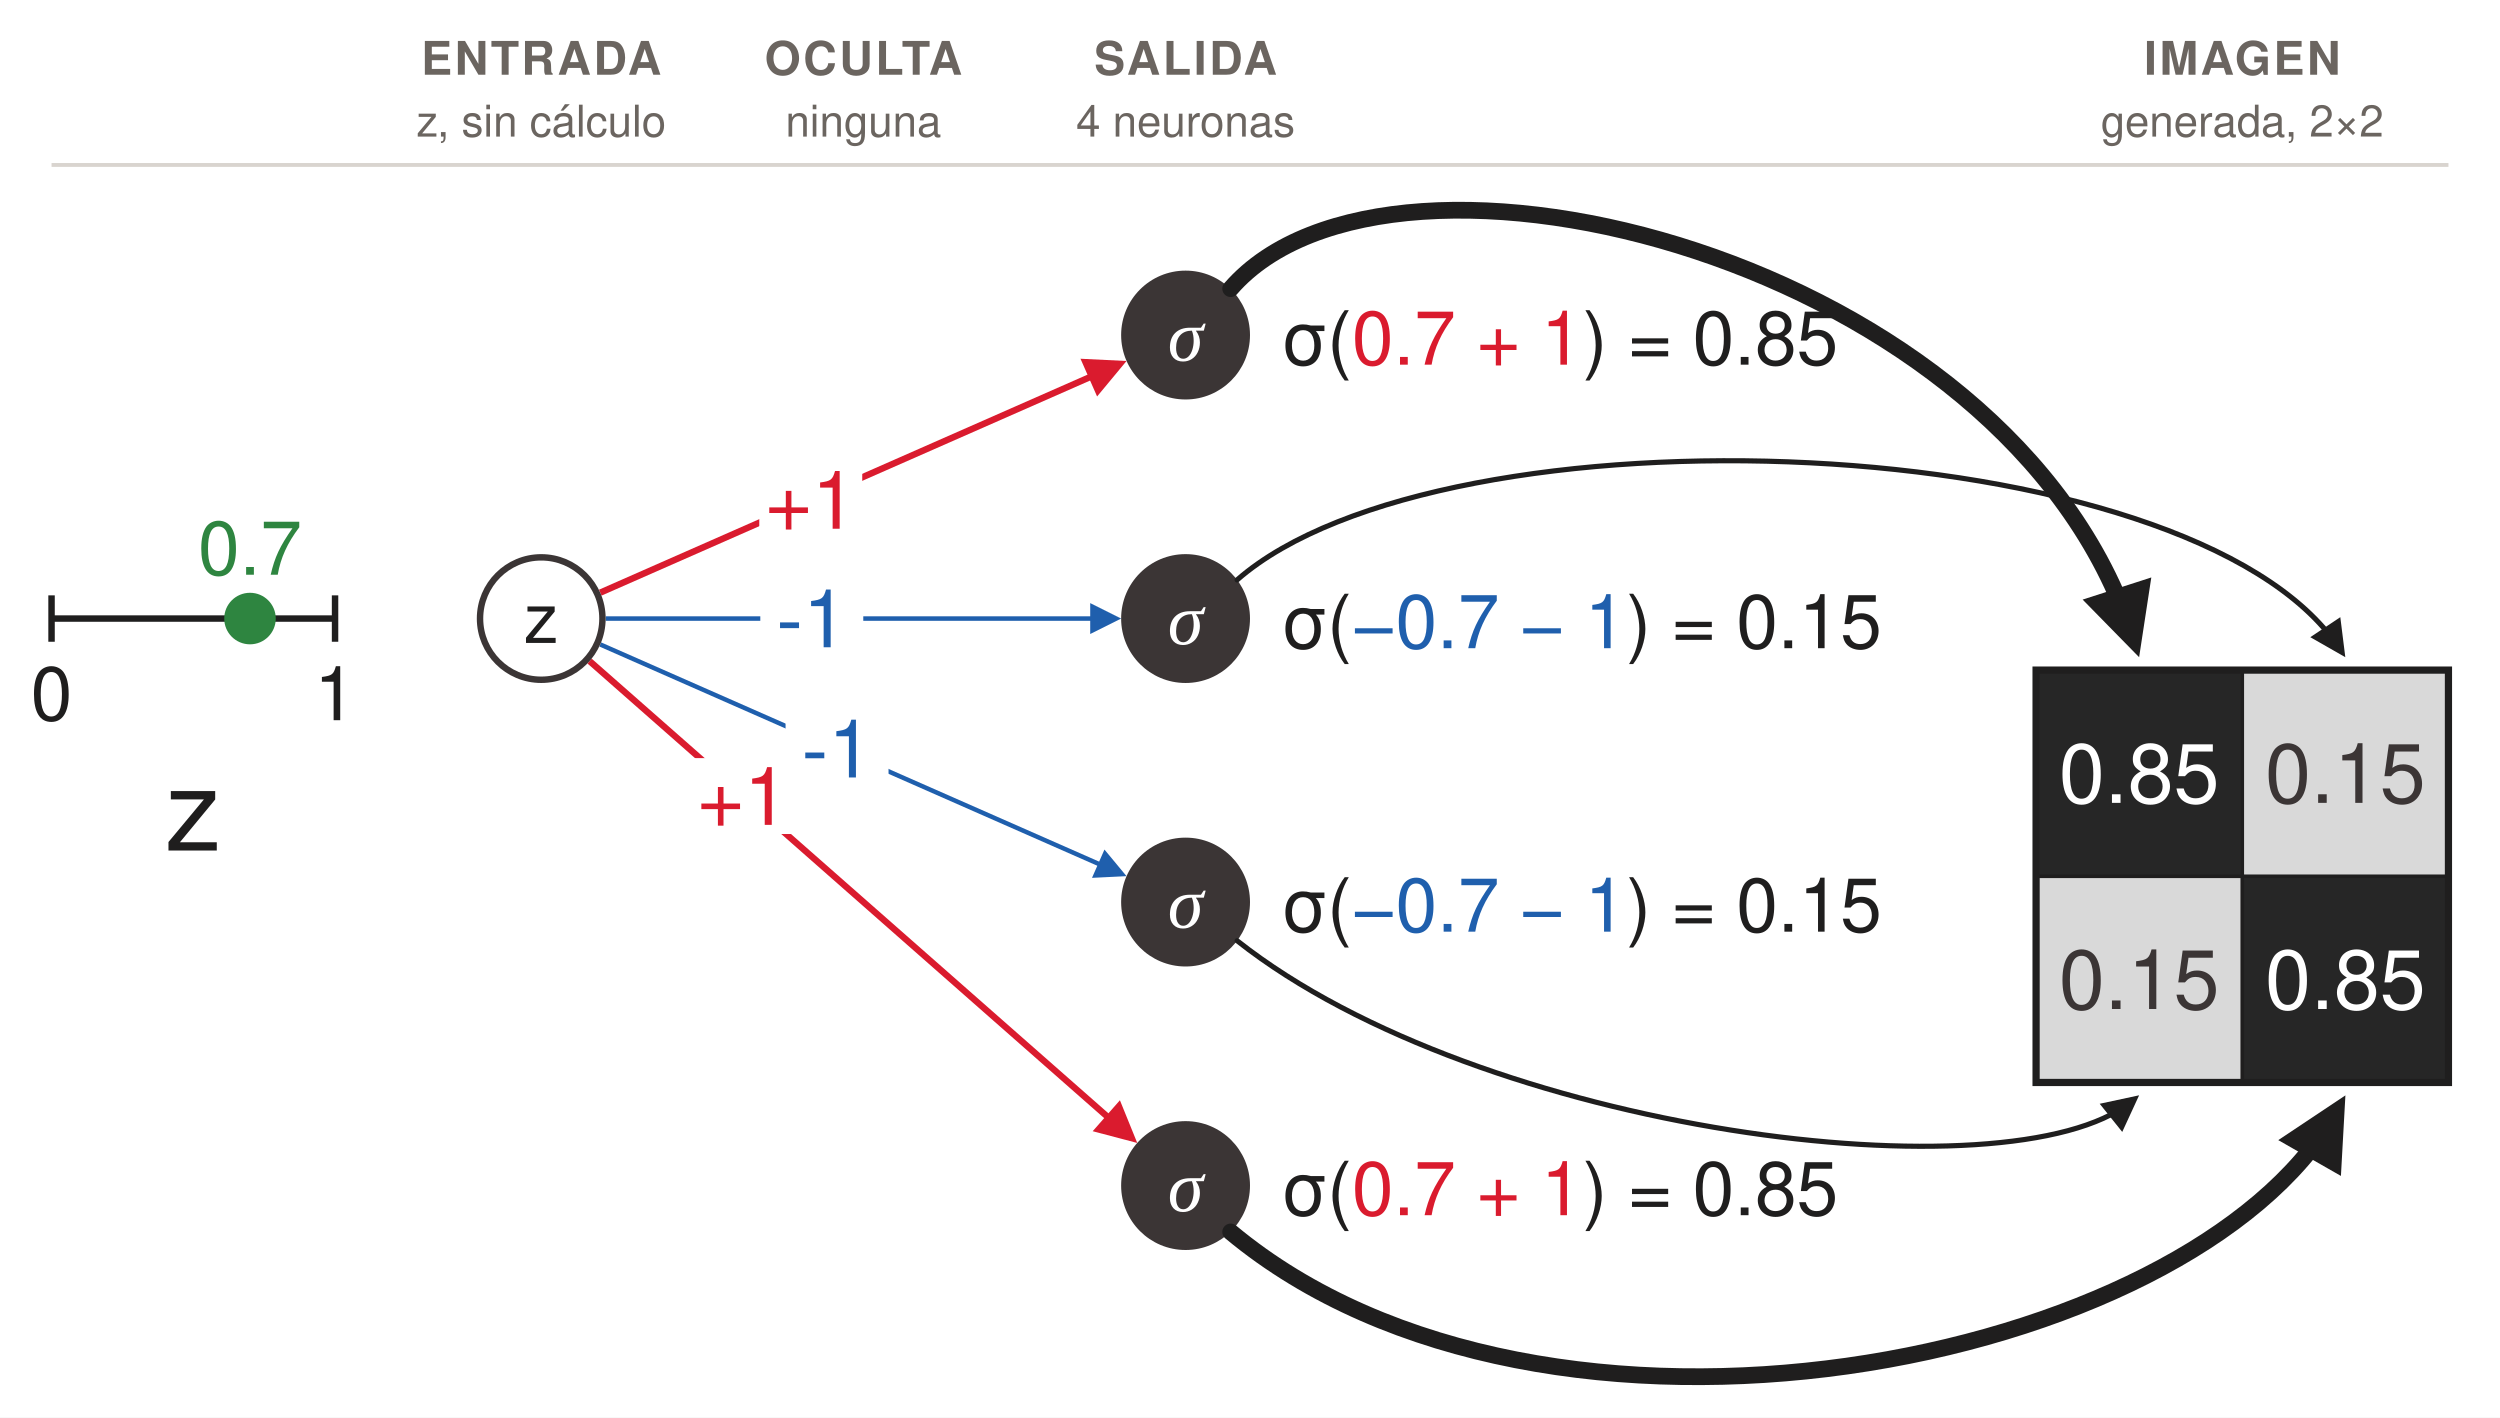
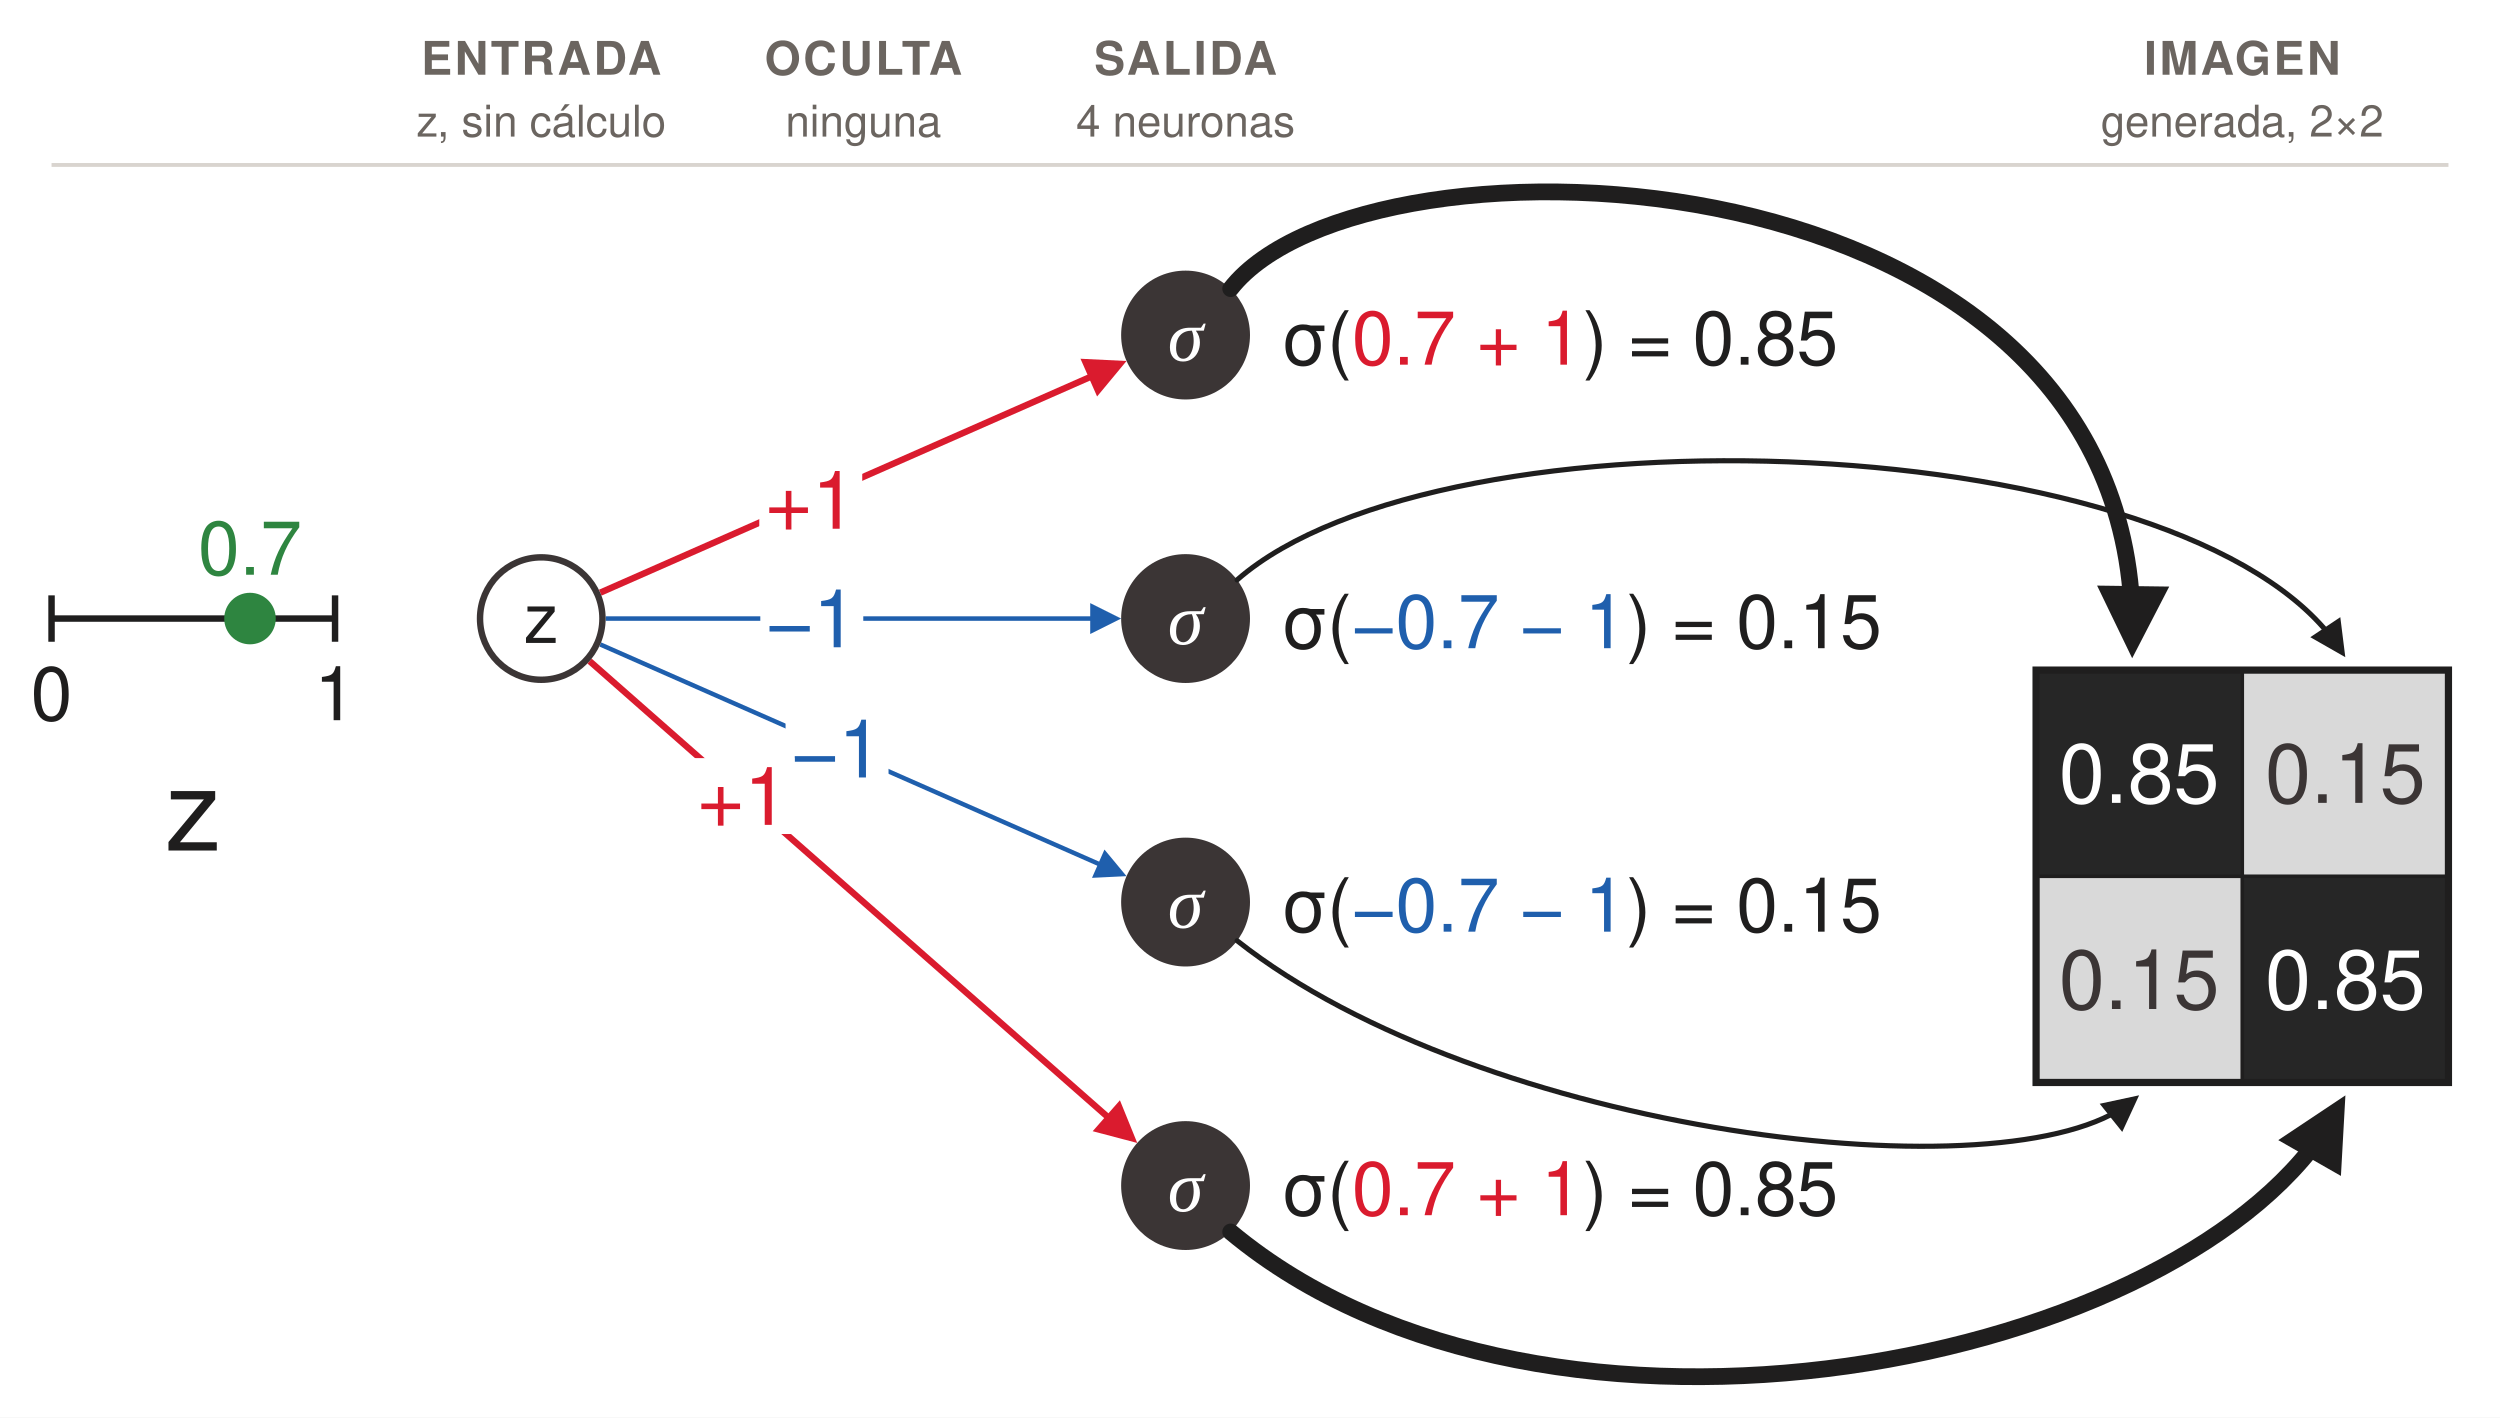
<svg xmlns="http://www.w3.org/2000/svg" viewBox="0 0 1940 1100" width="1940" height="1100" font-family="Helvetica, Arial, sans-serif">
  <defs>
    <marker id="ah-DA1B2E-32" viewBox="0 0 10 10" refX="7" refY="5" markerWidth="32" markerHeight="32" markerUnits="userSpaceOnUse" orient="auto">
      <path d="M0,0 L10,5 L0,10 z" fill="#DA1B2E" />
    </marker>
    <marker id="ah-1F5FAD-24" viewBox="0 0 10 10" refX="7" refY="5" markerWidth="24" markerHeight="24" markerUnits="userSpaceOnUse" orient="auto">
      <path d="M0,0 L10,5 L0,10 z" fill="#1F5FAD" />
    </marker>
    <marker id="ah-1F1E1E-56" viewBox="0 0 10 10" refX="7" refY="5" markerWidth="56" markerHeight="56" markerUnits="userSpaceOnUse" orient="auto">
      <path d="M0,0 L10,5 L0,10 z" fill="#1F1E1E" />
    </marker>
    <marker id="ah-1F1E1E-28" viewBox="0 0 10 10" refX="7" refY="5" markerWidth="28" markerHeight="28" markerUnits="userSpaceOnUse" orient="auto">
      <path d="M0,0 L10,5 L0,10 z" fill="#1F1E1E" />
    </marker>
  </defs>
  <rect x="0" y="0" width="1940" height="1100" fill="#ffffff" />
  <line x1="40" y1="128" x2="1900" y2="128" stroke="#D9D4CF" stroke-width="3" />
  <text x="420" y="58" font-size="36" fill="#6B6560" text-anchor="middle" font-weight="bold" letter-spacing="2">ENTRADA</text>
  <text x="420" y="106" font-size="34" fill="#6B6560" text-anchor="middle">z, sin cálculo</text>
  <text x="670" y="58" font-size="36" fill="#6B6560" text-anchor="middle" font-weight="bold" letter-spacing="2">OCULTA</text>
  <text x="670" y="106" font-size="34" fill="#6B6560" text-anchor="middle">ninguna</text>
  <text x="920" y="58" font-size="36" fill="#6B6560" text-anchor="middle" font-weight="bold" letter-spacing="2">SALIDA</text>
  <text x="920" y="106" font-size="34" fill="#6B6560" text-anchor="middle">4 neuronas</text>
  <text x="1740" y="58" font-size="36" fill="#6B6560" text-anchor="middle" font-weight="bold" letter-spacing="2">IMAGEN</text>
  <text x="1740" y="106" font-size="34" fill="#6B6560" text-anchor="middle">generada, 2×2</text>
  <g transform="translate(0,50)">
    <g>
      <line x1="40" y1="430" x2="260" y2="430" stroke="#1F1E1E" stroke-width="5" />
      <line x1="40" y1="412" x2="40" y2="448" stroke="#1F1E1E" stroke-width="5" />
      <line x1="260" y1="412" x2="260" y2="448" stroke="#1F1E1E" stroke-width="5" />
      <text x="40.0" y="508.9" font-size="58" fill="#1F1E1E" text-anchor="middle" font-weight="normal">0</text>
      <text x="260.0" y="508.9" font-size="58" fill="#1F1E1E" text-anchor="middle" font-weight="normal">1</text>
      <circle cx="194.0" cy="430" r="20" fill="#2E8540" />
      <text x="194.0" y="396.0" font-size="58" fill="#2E8540" text-anchor="middle" font-weight="normal">0.7</text>
      <text x="150.0" y="610.0" font-size="88" fill="#1F1E1E" text-anchor="middle" font-weight="normal">z</text>
    </g>
    <g>
      <path d="M465.8,409.9 L865.4,234.0" stroke="#DA1B2E" stroke-width="5" fill="none" marker-end="url(#ah-DA1B2E-32)" />
      <path d="M470.0,430.0 L862.8,430.0" stroke="#1F5FAD" stroke-width="3.5" fill="none" marker-end="url(#ah-1F5FAD-24)" />
      <path d="M465.8,450.1 L867.6,627.0" stroke="#1F5FAD" stroke-width="3.5" fill="none" marker-end="url(#ah-1F5FAD-24)" />
      <path d="M457.5,463.0 L875.3,830.6" stroke="#DA1B2E" stroke-width="5" fill="none" marker-end="url(#ah-DA1B2E-32)" />
    </g>
    <g>
      <rect x="589.2" y="308.5" width="79.9" height="58.9" fill="#ffffff" />
      <text x="629.2" y="360.3" font-size="62" fill="#DA1B2E" text-anchor="middle" font-weight="normal">+1</text>
      <rect x="590.0" y="400.6" width="79.9" height="58.9" fill="#ffffff" />
-       <text x="630.0" y="452.3" font-size="62" fill="#1F5FAD" text-anchor="middle" font-weight="normal">-1</text>
+       <text x="630.0" y="452.3" font-size="62" fill="#1F5FAD" text-anchor="middle" font-weight="normal">−1</text>
      <rect x="609.6" y="501.6" width="79.9" height="58.9" fill="#ffffff" />
-       <text x="649.6" y="553.3" font-size="62" fill="#1F5FAD" text-anchor="middle" font-weight="normal">-1</text>
+       <text x="649.6" y="553.3" font-size="62" fill="#1F5FAD" text-anchor="middle" font-weight="normal">−1</text>
    </g>
    <g>
      <rect x="536.6" y="538.3" width="79.9" height="58.9" fill="#ffffff" />
      <text x="576.5" y="590.1" font-size="62" fill="#DA1B2E" text-anchor="middle" font-weight="normal">+1</text>
    </g>
    <g>
      <circle cx="420.0" cy="430.0" r="47.5" fill="#ffffff" stroke="#3B3535" stroke-width="5" />
      <text x="420.0" y="448.9" font-size="54" fill="#1F1E1E" text-anchor="middle">z</text>
    </g>
    <g>
      <circle cx="920.0" cy="210.0" r="50" fill="#3B3535" />
      <text x="920" y="230" font-size="56" fill="#ffffff" text-anchor="middle" font-family="Times New Roman, serif" font-style="italic">σ</text>
    </g>
    <g>
      <text x="994" y="233" font-size="58" fill="#1F1E1E" text-anchor="start">σ(<tspan fill="#DA1B2E">0.7 + 1</tspan>) = 0.85</text>
    </g>
    <g>
      <circle cx="920.0" cy="430.0" r="50" fill="#3B3535" />
      <text x="920" y="450" font-size="56" fill="#ffffff" text-anchor="middle" font-family="Times New Roman, serif" font-style="italic">σ</text>
    </g>
    <g>
      <text x="994" y="453" font-size="58" fill="#1F1E1E" text-anchor="start">σ(<tspan fill="#1F5FAD">−0.7 − 1</tspan>) = 0.15</text>
    </g>
    <g>
      <circle cx="920.0" cy="650.0" r="50" fill="#3B3535" />
      <text x="920" y="670" font-size="56" fill="#ffffff" text-anchor="middle" font-family="Times New Roman, serif" font-style="italic">σ</text>
    </g>
    <g>
      <text x="994" y="673" font-size="58" fill="#1F1E1E" text-anchor="start">σ(<tspan fill="#1F5FAD">−0.7 − 1</tspan>) = 0.15</text>
    </g>
    <g>
      <circle cx="920.0" cy="870.0" r="50" fill="#3B3535" />
      <text x="920" y="890" font-size="56" fill="#ffffff" text-anchor="middle" font-family="Times New Roman, serif" font-style="italic">σ</text>
    </g>
    <g>
      <text x="994" y="893" font-size="58" fill="#1F1E1E" text-anchor="start">σ(<tspan fill="#DA1B2E">0.7 + 1</tspan>) = 0.85</text>
      <rect x="1580.0" y="470.0" width="160" height="160" fill="#262626" />
      <text x="1660.0" y="573.0" font-size="64" fill="#ffffff" text-anchor="middle" font-weight="normal">0.85</text>
      <rect x="1740.0" y="470.0" width="160" height="160" fill="#d9d9d9" />
      <text x="1820.0" y="573.0" font-size="64" fill="#3B3535" text-anchor="middle" font-weight="normal">0.15</text>
      <rect x="1580.0" y="630.0" width="160" height="160" fill="#d9d9d9" />
      <text x="1660.0" y="733.0" font-size="64" fill="#3B3535" text-anchor="middle" font-weight="normal">0.15</text>
      <rect x="1740.0" y="630.0" width="160" height="160" fill="#262626" />
      <text x="1820.0" y="733.0" font-size="64" fill="#ffffff" text-anchor="middle" font-weight="normal">0.85</text>
      <line x1="1740" y1="470" x2="1740" y2="790" stroke="#1F1E1E" stroke-width="2.8" />
      <line x1="1580" y1="630" x2="1900" y2="630" stroke="#1F1E1E" stroke-width="2.8" />
      <rect x="1580" y="470" width="320" height="320" fill="none" stroke="#1F1E1E" stroke-width="5.6" />
-       <path d="M955.0,174.0 C1080.0,30.0 1560.0,150.0 1654.8,444.0" stroke="#1F1E1E" stroke-width="13" fill="none" stroke-linecap="round" marker-end="url(#ah-1F1E1E-56)" />
+       <path d="M955.0,174.0 C1060.0,40.0 1660.0,60.0 1654.8,444.0" stroke="#1F1E1E" stroke-width="13" fill="none" stroke-linecap="round" marker-end="url(#ah-1F1E1E-56)" />
      <path d="M960.0,400.0 C1120.0,260.0 1700.0,280.0 1815.3,453.0" stroke="#1F1E1E" stroke-width="4" fill="none" stroke-linecap="round" marker-end="url(#ah-1F1E1E-28)" />
      <path d="M960.0,680.0 C1150.0,830.0 1560.0,880.0 1653.4,805.2" stroke="#1F1E1E" stroke-width="4" fill="none" stroke-linecap="round" marker-end="url(#ah-1F1E1E-28)" />
      <path d="M955.0,906.0 C1200.0,1110.0 1700.0,1010.0 1811.7,814.6" stroke="#1F1E1E" stroke-width="13" fill="none" stroke-linecap="round" marker-end="url(#ah-1F1E1E-56)" />
    </g>
  </g>
</svg>
